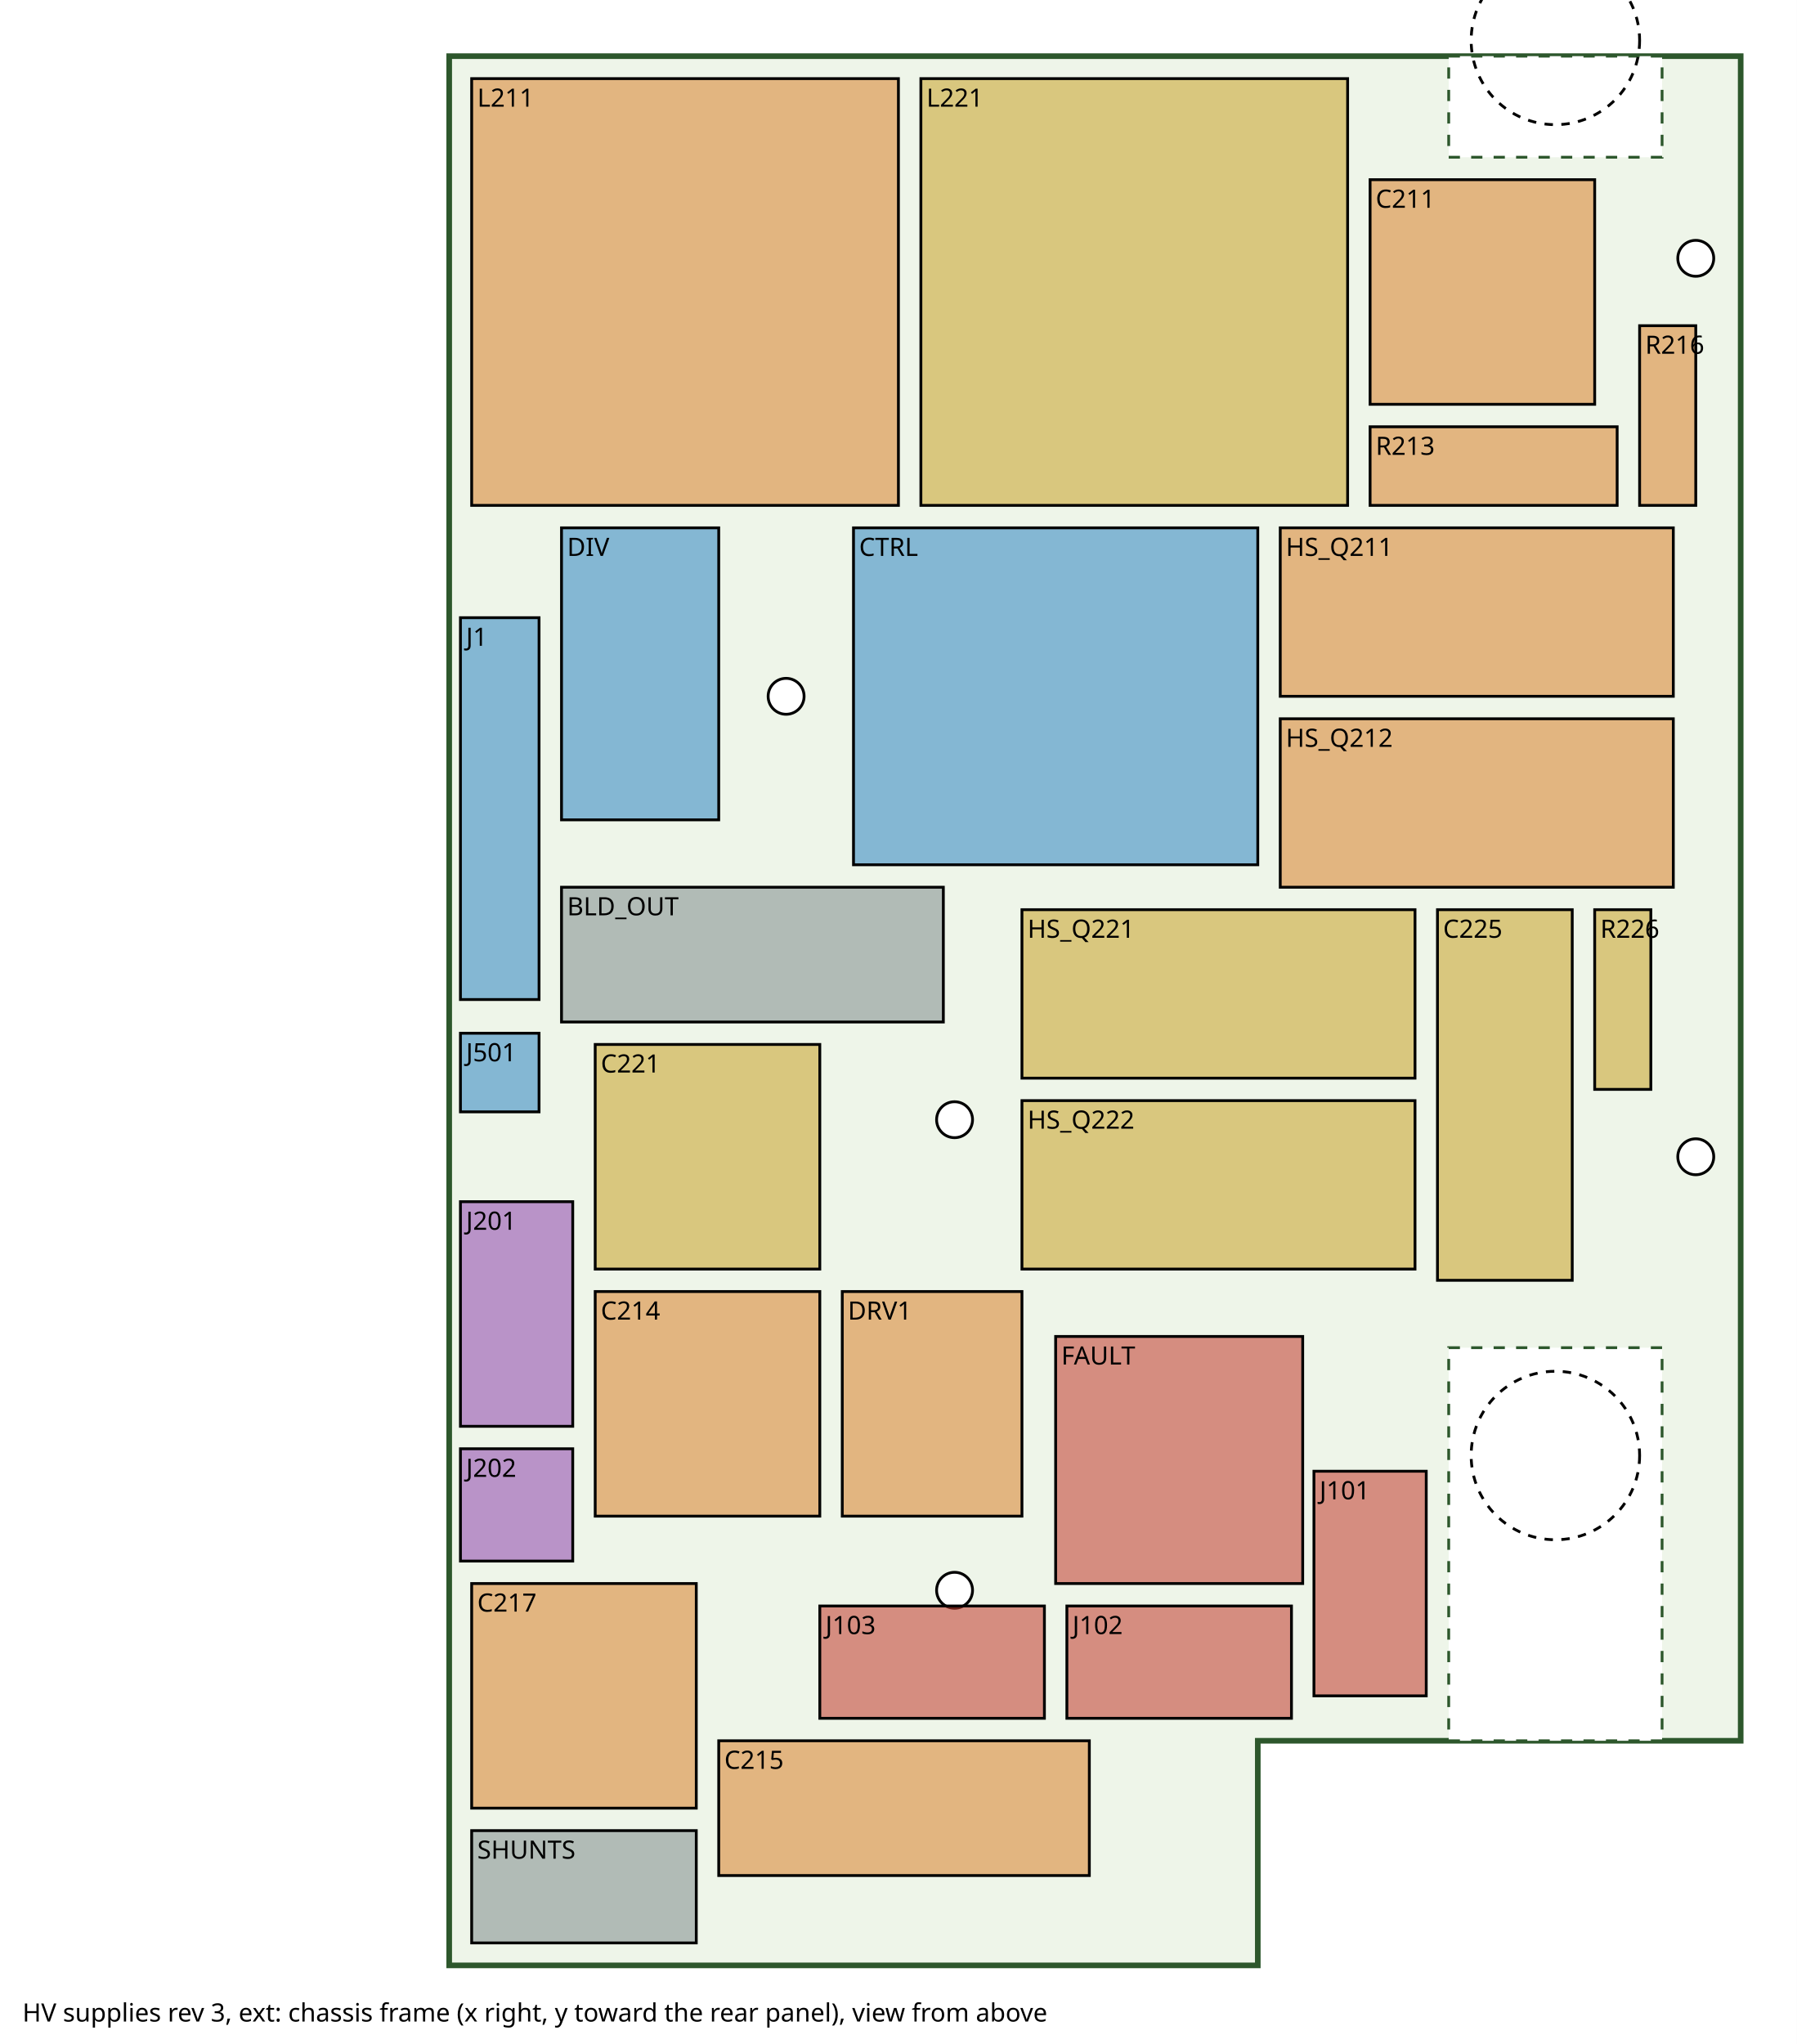
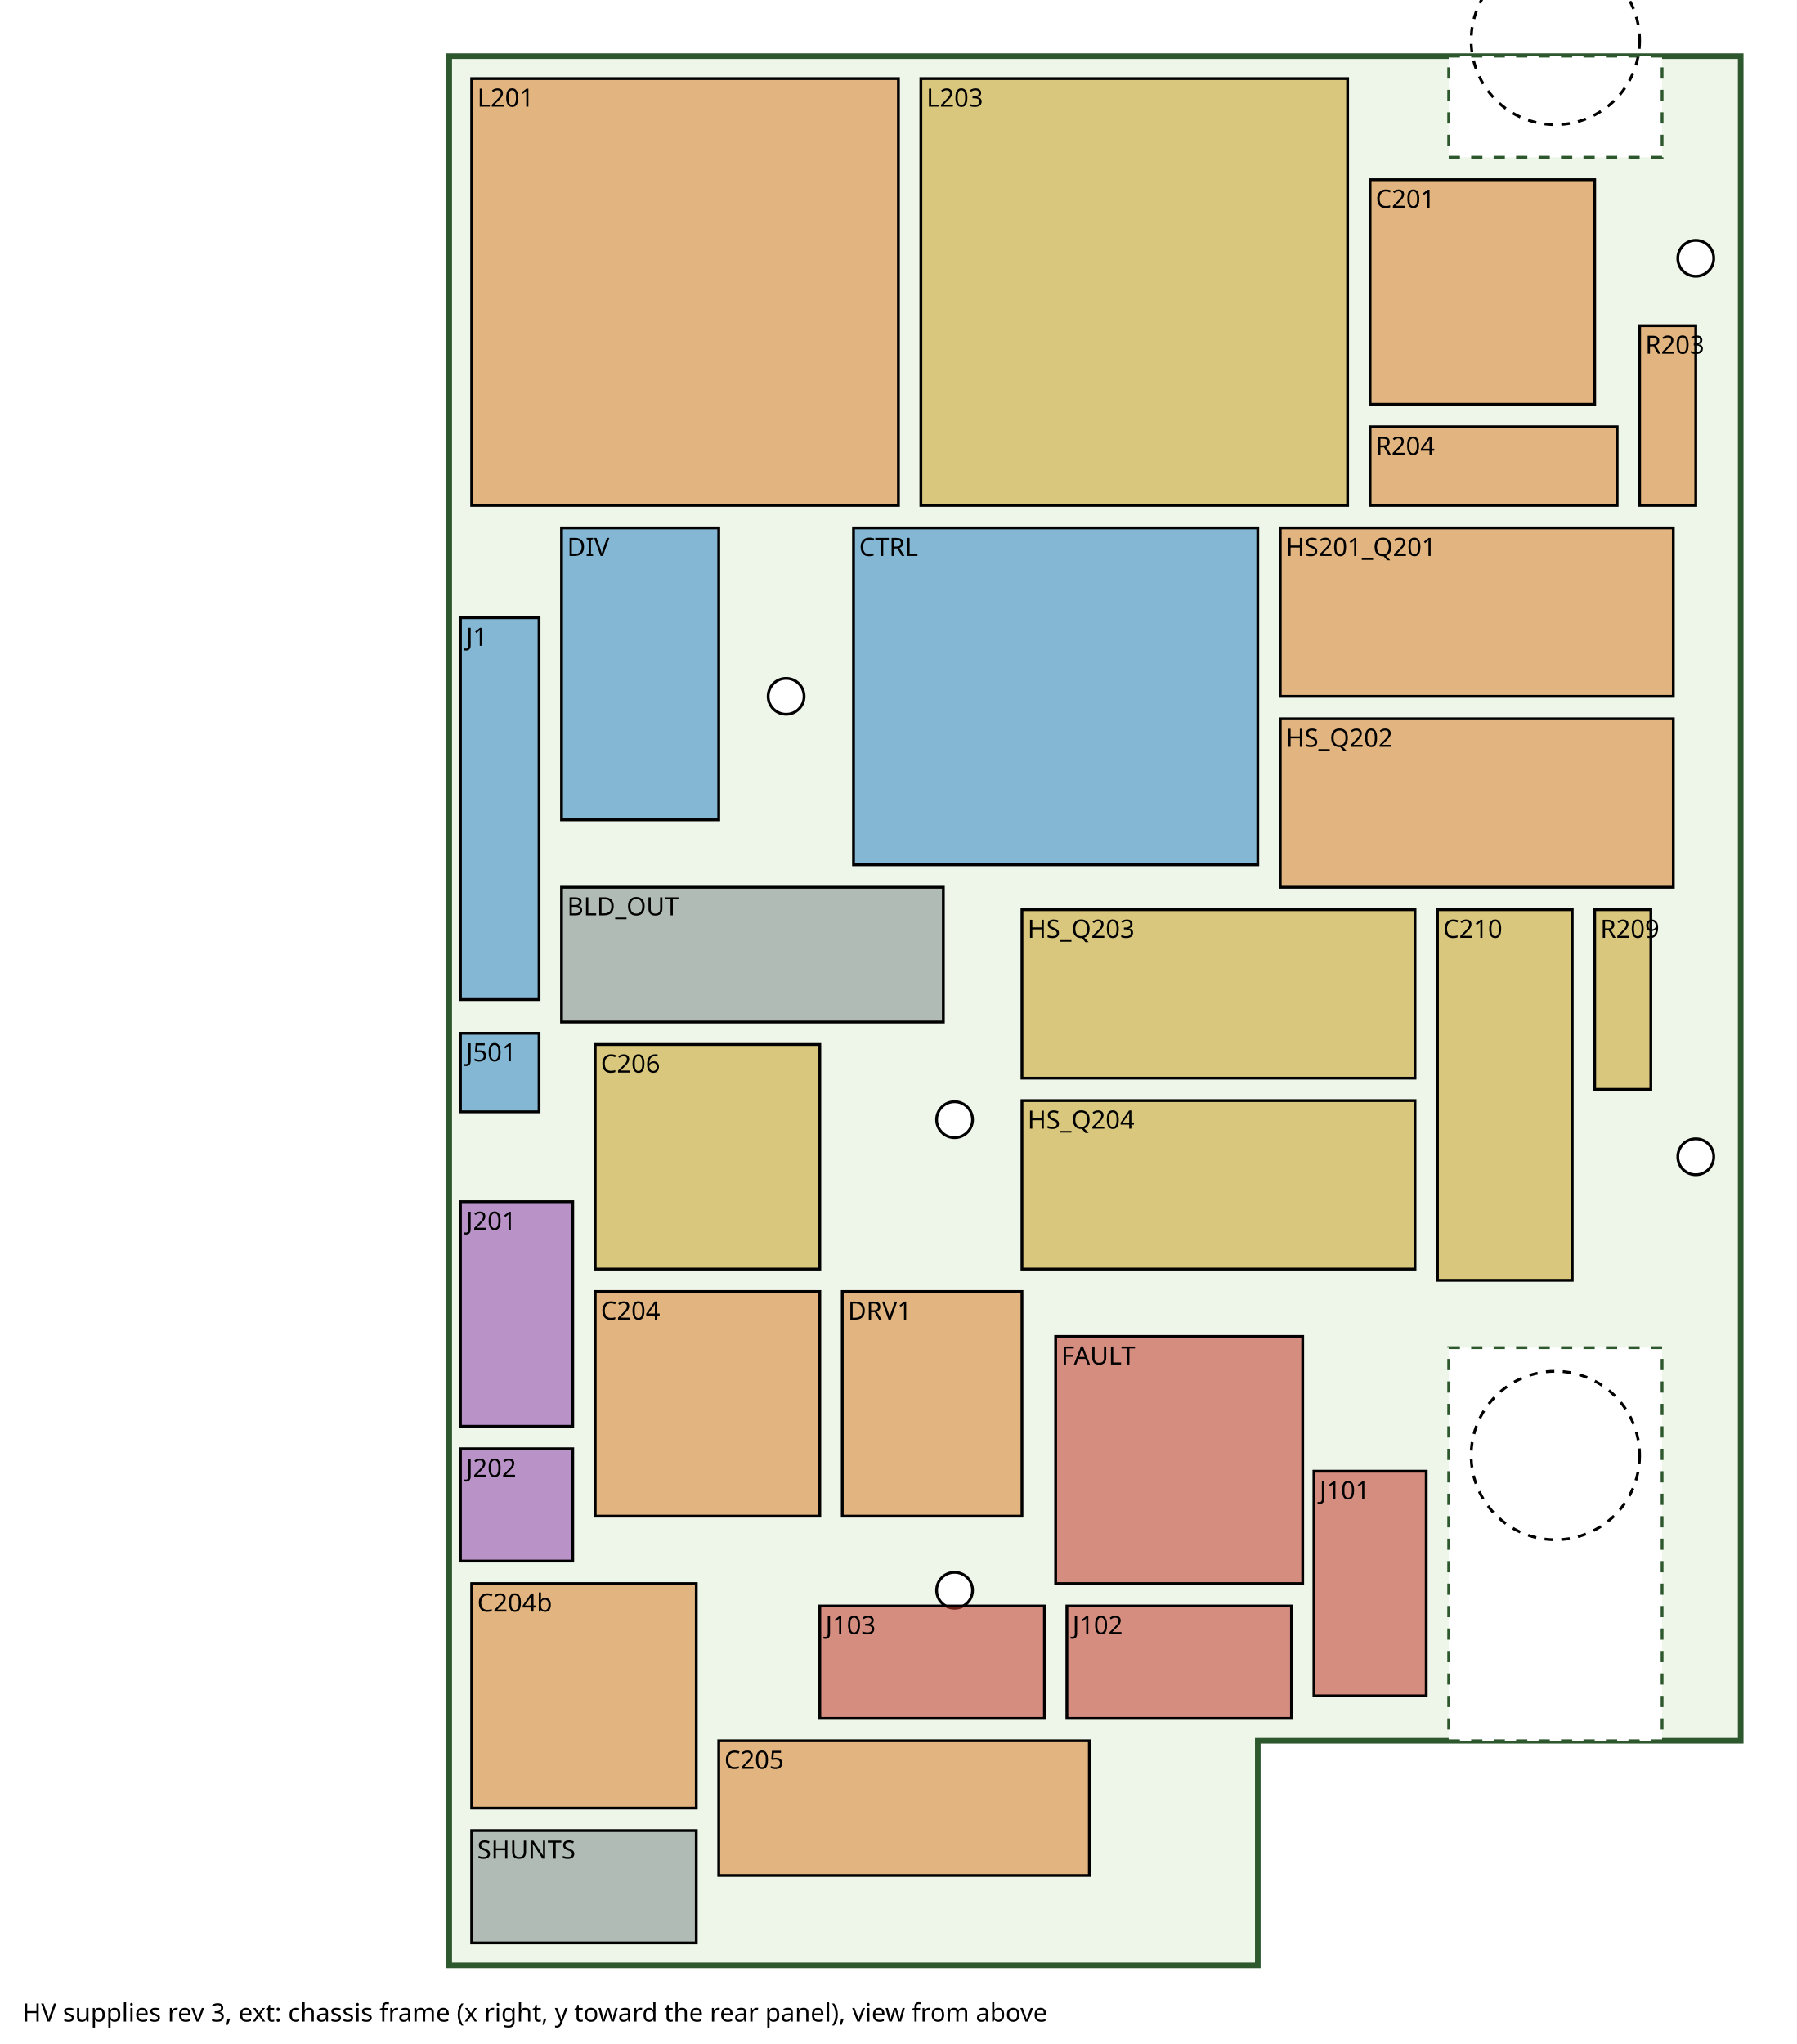
<svg xmlns="http://www.w3.org/2000/svg" width="640" height="728" viewBox="0 0 640 728" font-family="sans-serif" font-size="9">
  <rect width="640" height="728" fill="white" />
  <polygon points="160,20 620,20 620,620 448,620 448,700 160,700" fill="#eef5e9" stroke="#2d572c" stroke-width="2" />
  <rect x="516" y="20" width="76" height="36" fill="white" stroke="#2d572c" stroke-dasharray="4" />
  <rect x="516" y="480" width="76" height="140" fill="white" stroke="#2d572c" stroke-dasharray="4" />
  <circle cx="554.0" cy="14.4" r="30.0" fill="none" stroke="black" stroke-dasharray="3" />
  <circle cx="554.0" cy="518.4" r="30.0" fill="none" stroke="black" stroke-dasharray="3" />
  <circle cx="280.0" cy="248.0" r="6.4" fill="white" stroke="black" />
  <circle cx="340.0" cy="398.8" r="6.4" fill="white" stroke="black" />
  <circle cx="340.0" cy="566.4" r="6.4" fill="white" stroke="black" />
  <circle cx="604.0" cy="92.0" r="6.4" fill="white" stroke="black" />
  <circle cx="604.0" cy="412.0" r="6.4" fill="white" stroke="black" />
  <rect x="164" y="220" width="28" height="136" fill="#2e86c1" fill-opacity="0.55" stroke="black" />
  <text x="166" y="230">J1</text>
  <rect x="164" y="368" width="28" height="28" fill="#2e86c1" fill-opacity="0.55" stroke="black" />
  <text x="166" y="378">J501</text>
  <rect x="164" y="428" width="40" height="80" fill="#8e44ad" fill-opacity="0.55" stroke="black" />
  <text x="166" y="438">J201</text>
  <rect x="164" y="516" width="40" height="40" fill="#8e44ad" fill-opacity="0.55" stroke="black" />
  <text x="166" y="526">J202</text>
  <rect x="468" y="524" width="40" height="80" fill="#c0392b" fill-opacity="0.55" stroke="black" />
  <text x="470" y="534">J101</text>
  <rect x="380" y="572" width="80" height="40" fill="#c0392b" fill-opacity="0.55" stroke="black" />
  <text x="382" y="582">J102</text>
  <rect x="292" y="572" width="80" height="40" fill="#c0392b" fill-opacity="0.55" stroke="black" />
  <text x="294" y="582">J103</text>
  <rect x="376" y="476" width="88" height="88" fill="#c0392b" fill-opacity="0.55" stroke="black" />
  <text x="378" y="486">FAULT</text>
  <rect x="168" y="28" width="152" height="152" fill="#d9822b" fill-opacity="0.55" stroke="black" />
-   <text x="170" y="38">L211</text>
+   <text x="170" y="38">L201</text>
  <rect x="328" y="28" width="152" height="152" fill="#c9a227" fill-opacity="0.55" stroke="black" />
-   <text x="330" y="38">L221</text>
+   <text x="330" y="38">L203</text>
  <rect x="304" y="188" width="144" height="120" fill="#2e86c1" fill-opacity="0.55" stroke="black" />
  <text x="306" y="198">CTRL</text>
  <rect x="456" y="188" width="140" height="60" fill="#d9822b" fill-opacity="0.55" stroke="black" />
-   <text x="458" y="198">HS_Q211</text>
+   <text x="458" y="198">HS201_Q201</text>
  <rect x="456" y="256" width="140" height="60" fill="#d9822b" fill-opacity="0.55" stroke="black" />
-   <text x="458" y="266">HS_Q212</text>
+   <text x="458" y="266">HS_Q202</text>
  <rect x="364" y="324" width="140" height="60" fill="#c9a227" fill-opacity="0.55" stroke="black" />
-   <text x="366" y="334">HS_Q221</text>
+   <text x="366" y="334">HS_Q203</text>
  <rect x="364" y="392" width="140" height="60" fill="#c9a227" fill-opacity="0.55" stroke="black" />
-   <text x="366" y="402">HS_Q222</text>
+   <text x="366" y="402">HS_Q204</text>
  <rect x="200" y="316" width="136" height="48" fill="#7f8c8d" fill-opacity="0.55" stroke="black" />
  <text x="202" y="326">BLD_OUT</text>
  <rect x="488" y="64" width="80" height="80" fill="#d9822b" fill-opacity="0.55" stroke="black" />
-   <text x="490" y="74">C211</text>
+   <text x="490" y="74">C201</text>
  <rect x="212" y="372" width="80" height="80" fill="#c9a227" fill-opacity="0.55" stroke="black" />
-   <text x="214" y="382">C221</text>
+   <text x="214" y="382">C206</text>
  <rect x="212" y="460" width="80" height="80" fill="#d9822b" fill-opacity="0.55" stroke="black" />
-   <text x="214" y="470">C214</text>
+   <text x="214" y="470">C204</text>
  <rect x="168" y="564" width="80" height="80" fill="#d9822b" fill-opacity="0.55" stroke="black" />
-   <text x="170" y="574">C217</text>
+   <text x="170" y="574">C204b</text>
  <rect x="256" y="620" width="132" height="48" fill="#d9822b" fill-opacity="0.55" stroke="black" />
-   <text x="258" y="630">C215</text>
+   <text x="258" y="630">C205</text>
  <rect x="512" y="324" width="48" height="132" fill="#c9a227" fill-opacity="0.55" stroke="black" />
-   <text x="514" y="334">C225</text>
+   <text x="514" y="334">C210</text>
  <rect x="200" y="188" width="56" height="104" fill="#2e86c1" fill-opacity="0.55" stroke="black" />
  <text x="202" y="198">DIV</text>
  <rect x="300" y="460" width="64" height="80" fill="#d9822b" fill-opacity="0.55" stroke="black" />
  <text x="302" y="470">DRV1</text>
  <rect x="168" y="652" width="80" height="40" fill="#7f8c8d" fill-opacity="0.55" stroke="black" />
  <text x="170" y="662">SHUNTS</text>
  <rect x="488" y="152" width="88" height="28" fill="#d9822b" fill-opacity="0.55" stroke="black" />
-   <text x="490" y="162">R213</text>
+   <text x="490" y="162">R204</text>
  <rect x="584" y="116" width="20" height="64" fill="#d9822b" fill-opacity="0.55" stroke="black" />
-   <text x="586" y="126">R216</text>
+   <text x="586" y="126">R203</text>
  <rect x="568" y="324" width="20" height="64" fill="#c9a227" fill-opacity="0.55" stroke="black" />
-   <text x="570" y="334">R226</text>
+   <text x="570" y="334">R209</text>
  <text x="8" y="720">HV supplies rev 3, ext: chassis frame (x right, y toward the rear panel), view from above</text>
</svg>
